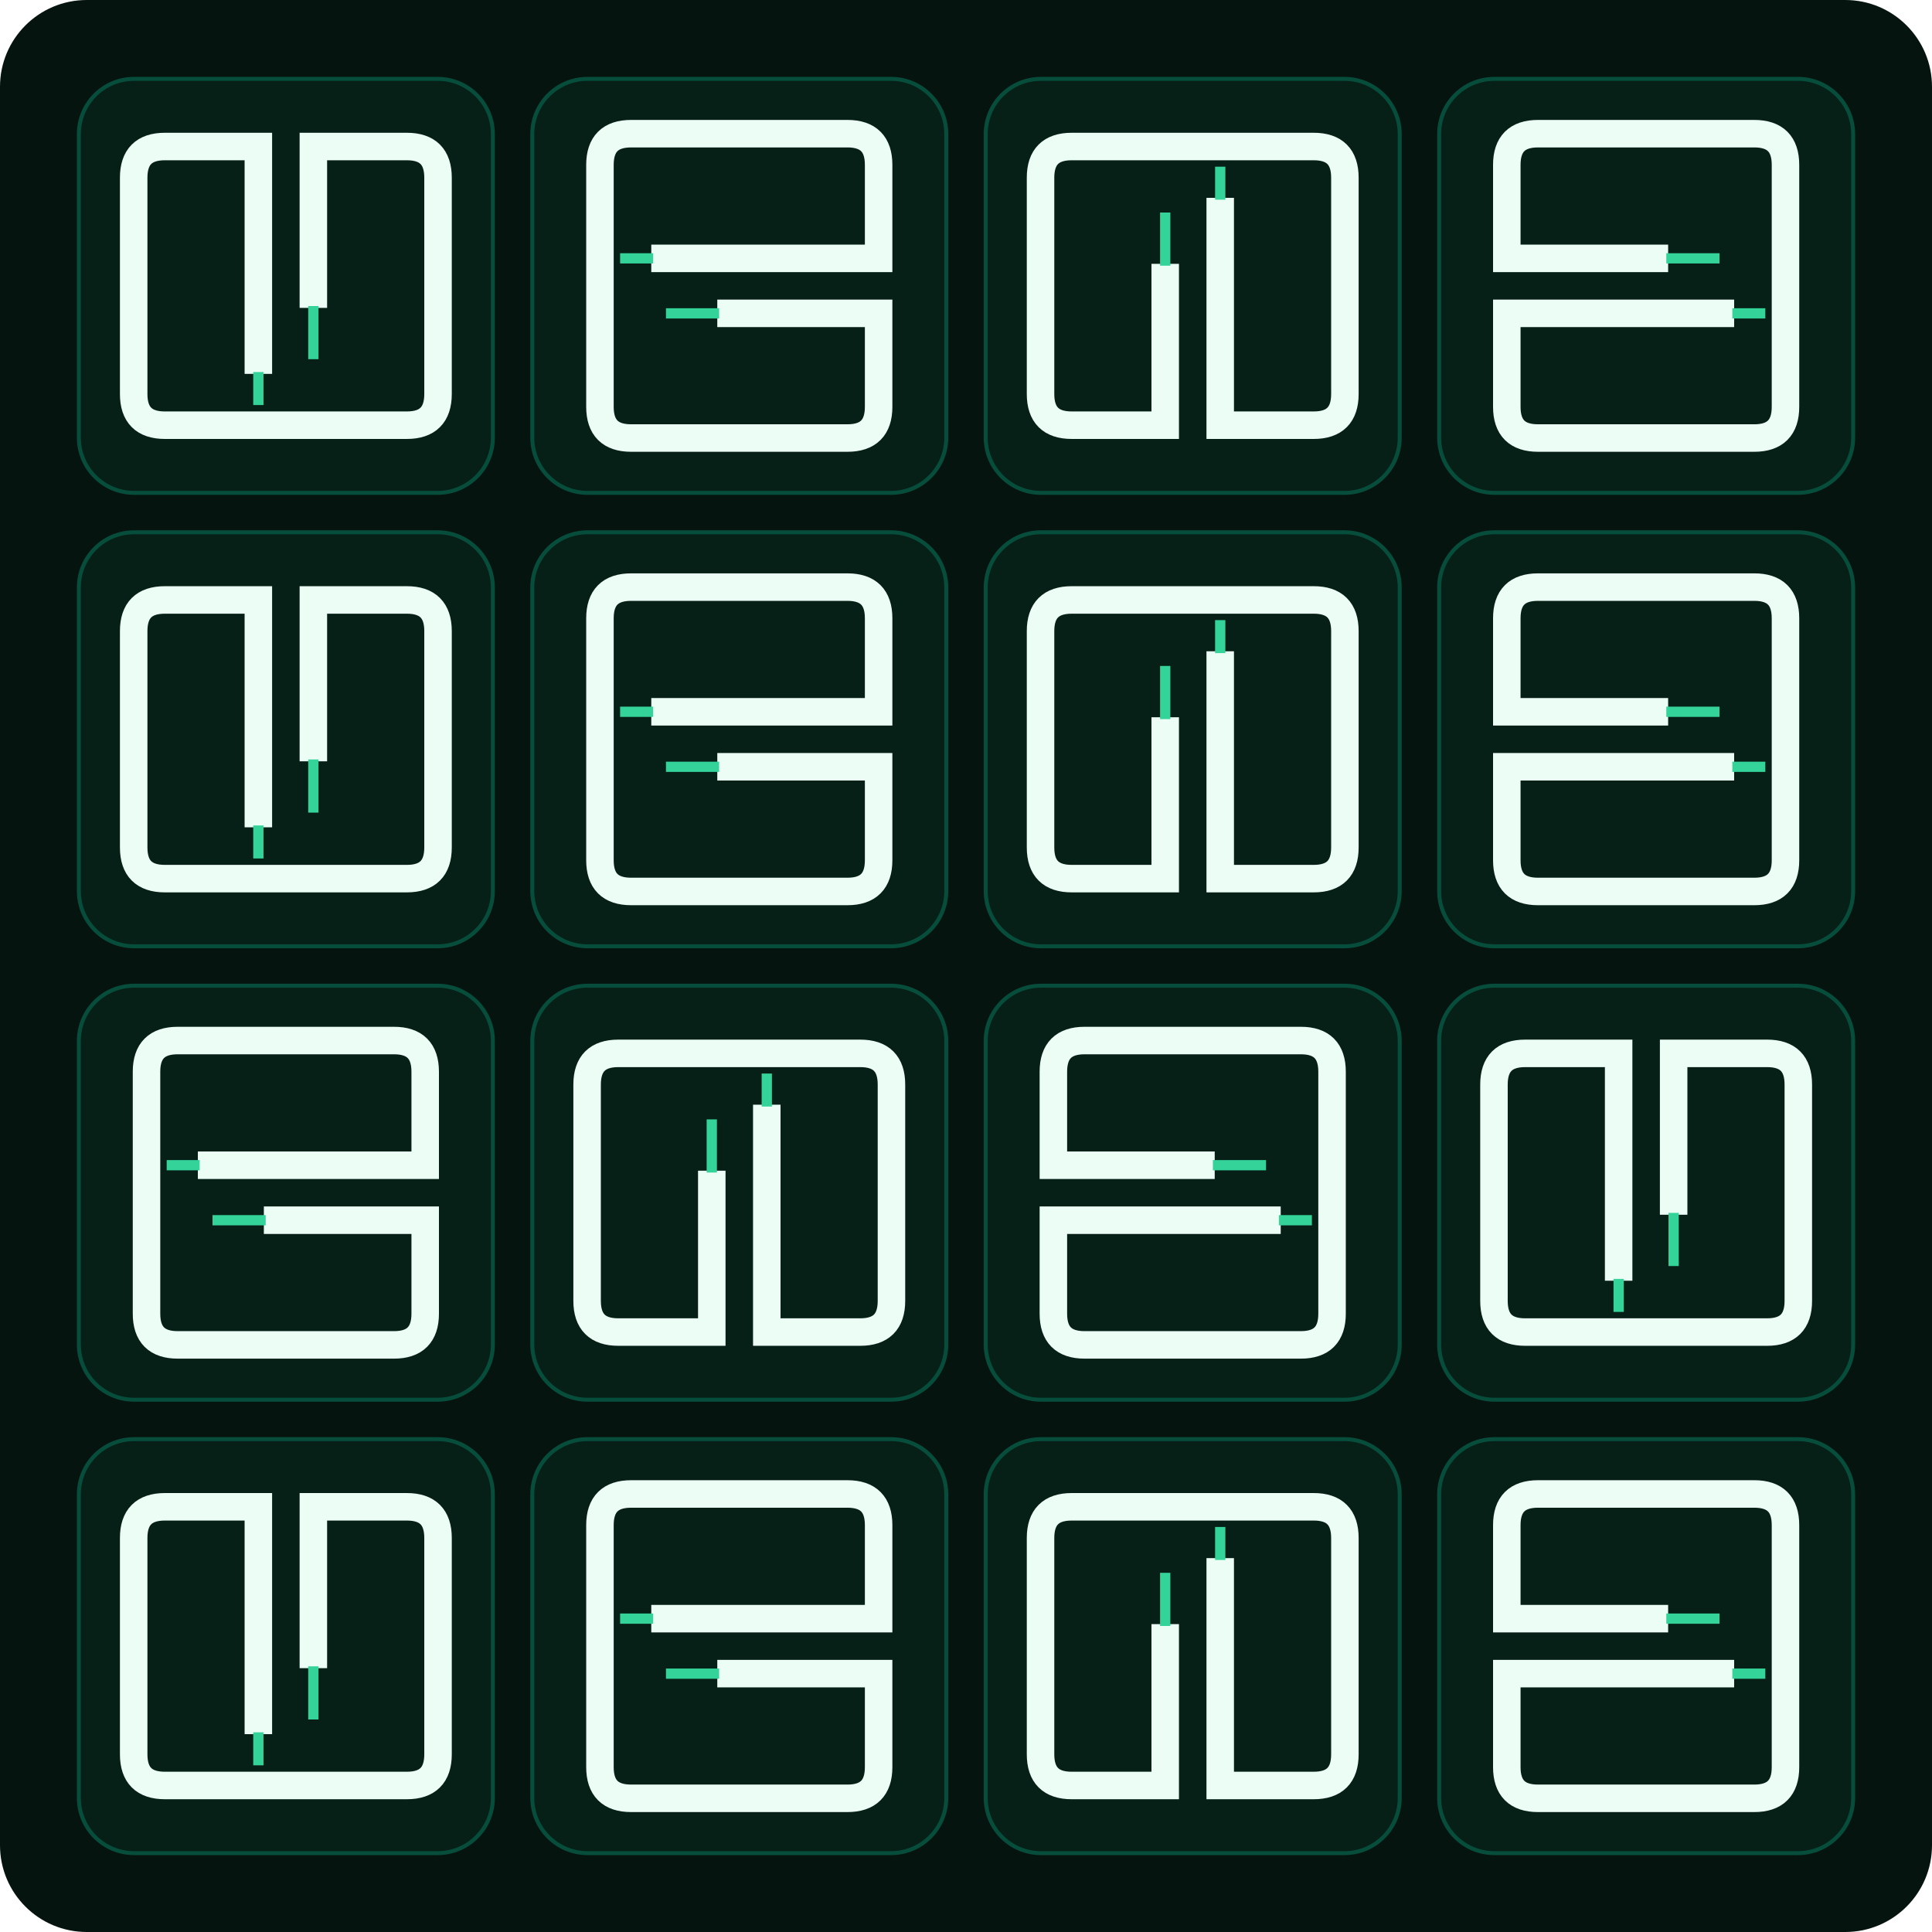
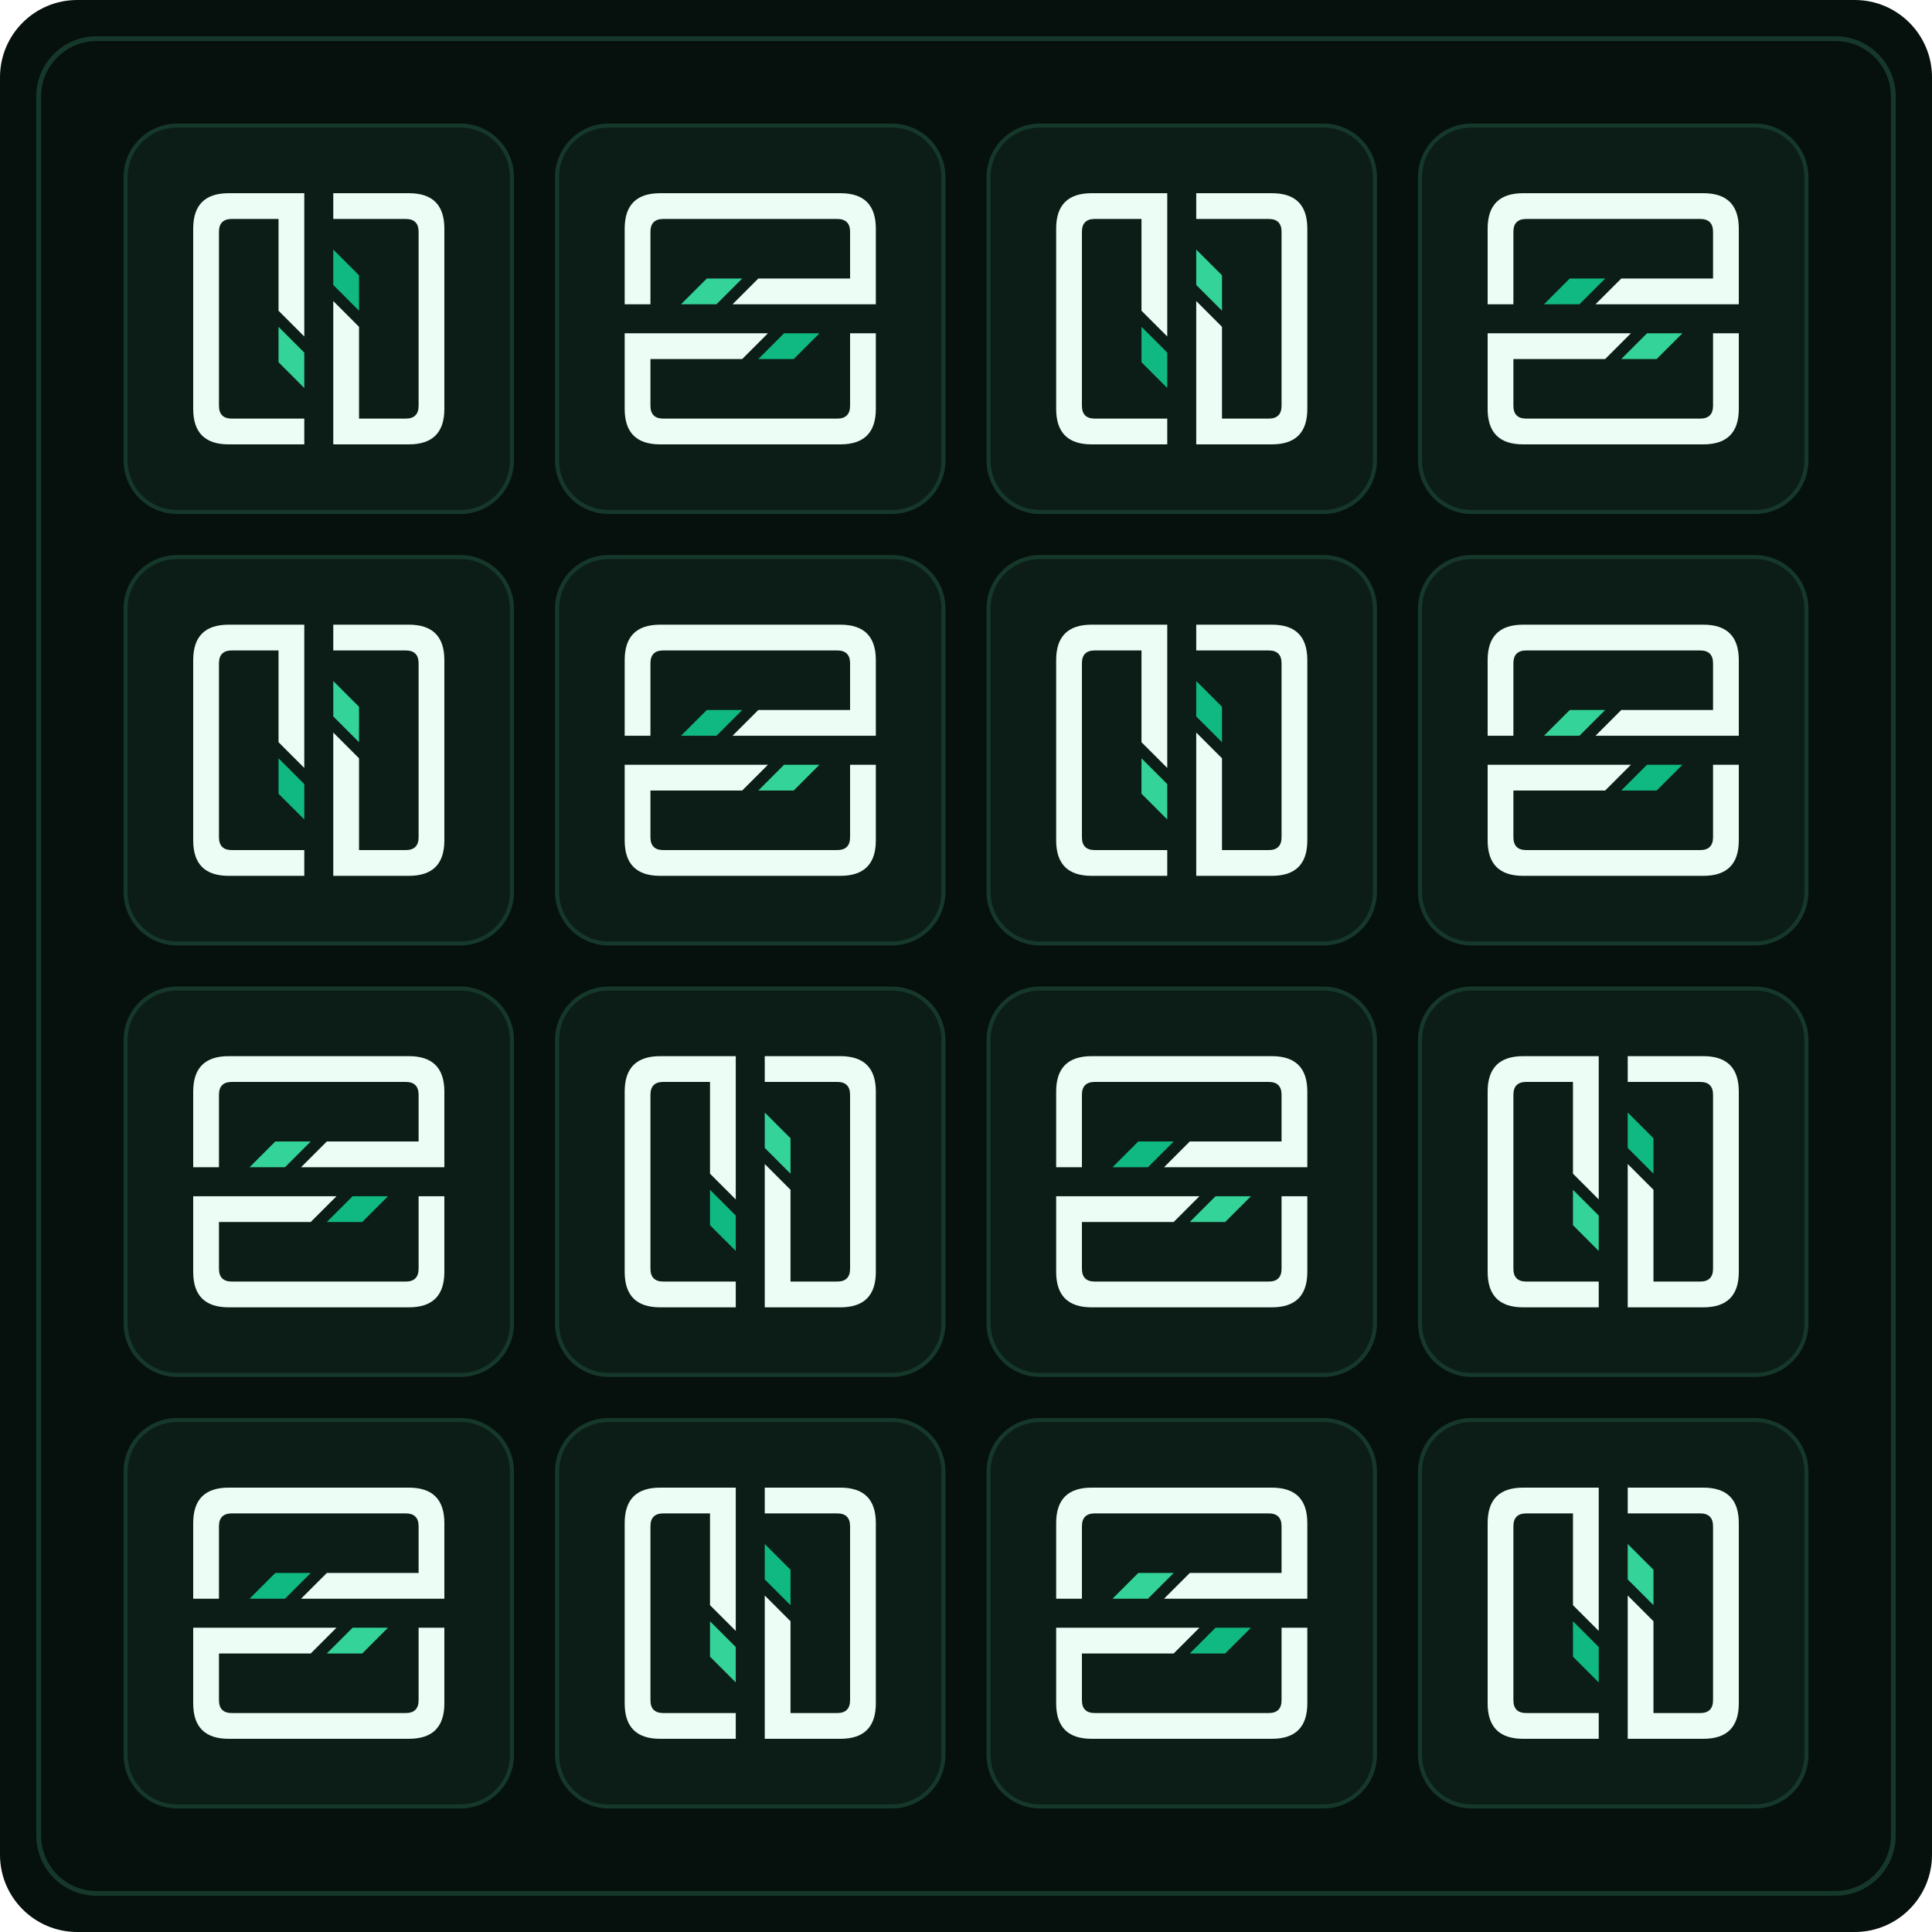
- <svg xmlns="http://www.w3.org/2000/svg" viewBox="0 0 980 980" width="1024" height="1024" fill="none">
-   <rect width="980" height="980" rx="44" fill="#06140F" />
-   <g transform="translate(40, 40)">
-     <rect x="0" y="0" width="210" height="210" rx="28" fill="#062017" stroke="#064E3B" stroke-width="2" />
-     <svg x="12" y="12" width="186" height="186" viewBox="0 0 100 100">
-       <g transform="rotate(180 50 50)">
-         <path d="M 42.5 44 V 88 H 17 Q 8.5 88 8.5 79.5 V 20.5 Q 8.5 12 17 12 H 83 Q 91.5 12 91.5 20.5 V 79.5 Q 91.5 88 83 88 H 57.5 V 26" stroke="#ECFDF5" stroke-width="7.5" stroke-linecap="butt" stroke-linejoin="miter" fill="none" />
-         <line x1="42.5" y1="30" x2="42.5" y2="44.5" stroke="#34D399" stroke-width="2.8" stroke-linecap="butt" />
-         <line x1="57.5" y1="17.5" x2="57.5" y2="26.5" stroke="#34D399" stroke-width="2.8" stroke-linecap="butt" />
+ <svg xmlns="http://www.w3.org/2000/svg" viewBox="0 0 1200 1200" width="1200" height="1200">
+   <rect width="1200" height="1200" rx="48" fill="#06100C" />
+   <rect x="24" y="24" width="1152" height="1152" rx="36" fill="none" stroke="#16382B" stroke-width="3" />
+   <g transform="translate(78,78)">
+     <rect width="240" height="240" rx="32" fill="#0B1D16" stroke="#16382B" stroke-width="2.5" />
+     <svg x="20" y="20" width="200" height="200" viewBox="0 0 100 100">
+       <g transform="rotate(0 50 50)">
+         <path d="M 45.5 89 H 22 Q 11 89 11 78 V 22 Q 11 11 22 11 H 45.5 V 55.5 L 37.5 47.5 V 19 H 23 Q 19 19 19 23 V 77 Q 19 81 23 81 H 45.5 Z" fill="#ECFDF5" />
+         <polygon points="37.5,52.5 45.5,60.5 45.5,71.5 37.5,63.5" fill="#34D399" />
+         <path d="M 54.5 11 H 78 Q 89 11 89 22 V 78 Q 89 89 78 89 H 54.5 V 44.5 L 62.5 52.5 V 81 H 77 Q 81 81 81 77 V 23 Q 81 19 77 19 H 54.5 Z" fill="#ECFDF5" />
+         <polygon points="54.5,28.5 62.5,36.5 62.5,47.5 54.5,39.5" fill="#10B981" />
      </g>
    </svg>
  </g>
-   <g transform="translate(270, 40)">
-     <rect x="0" y="0" width="210" height="210" rx="28" fill="#062017" stroke="#064E3B" stroke-width="2" />
-     <svg x="12" y="12" width="186" height="186" viewBox="0 0 100 100">
-       <g transform="rotate(270 50 50)">
-         <path d="M 42.5 44 V 88 H 17 Q 8.5 88 8.5 79.5 V 20.5 Q 8.5 12 17 12 H 83 Q 91.5 12 91.5 20.5 V 79.5 Q 91.5 88 83 88 H 57.5 V 26" stroke="#ECFDF5" stroke-width="7.5" stroke-linecap="butt" stroke-linejoin="miter" fill="none" />
-         <line x1="42.5" y1="30" x2="42.5" y2="44.5" stroke="#34D399" stroke-width="2.8" stroke-linecap="butt" />
-         <line x1="57.5" y1="17.5" x2="57.5" y2="26.5" stroke="#34D399" stroke-width="2.8" stroke-linecap="butt" />
+   <g transform="translate(346,78)">
+     <rect width="240" height="240" rx="32" fill="#0B1D16" stroke="#16382B" stroke-width="2.5" />
+     <svg x="20" y="20" width="200" height="200" viewBox="0 0 100 100">
+       <g transform="rotate(90 50 50)">
+         <path d="M 45.5 89 H 22 Q 11 89 11 78 V 22 Q 11 11 22 11 H 45.5 V 55.5 L 37.5 47.5 V 19 H 23 Q 19 19 19 23 V 77 Q 19 81 23 81 H 45.5 Z" fill="#ECFDF5" />
+         <polygon points="37.5,52.5 45.5,60.5 45.5,71.5 37.5,63.5" fill="#34D399" />
+         <path d="M 54.5 11 H 78 Q 89 11 89 22 V 78 Q 89 89 78 89 H 54.5 V 44.5 L 62.5 52.5 V 81 H 77 Q 81 81 81 77 V 23 Q 81 19 77 19 H 54.5 Z" fill="#ECFDF5" />
+         <polygon points="54.5,28.5 62.5,36.5 62.5,47.5 54.5,39.5" fill="#10B981" />
      </g>
    </svg>
  </g>
-   <g transform="translate(500, 40)">
-     <rect x="0" y="0" width="210" height="210" rx="28" fill="#062017" stroke="#064E3B" stroke-width="2" />
-     <svg x="12" y="12" width="186" height="186" viewBox="0 0 100 100">
-       <g transform="rotate(0 50 50)">
-         <path d="M 42.5 44 V 88 H 17 Q 8.5 88 8.5 79.5 V 20.5 Q 8.5 12 17 12 H 83 Q 91.5 12 91.5 20.5 V 79.5 Q 91.5 88 83 88 H 57.5 V 26" stroke="#ECFDF5" stroke-width="7.5" stroke-linecap="butt" stroke-linejoin="miter" fill="none" />
-         <line x1="42.5" y1="30" x2="42.5" y2="44.5" stroke="#34D399" stroke-width="2.8" stroke-linecap="butt" />
-         <line x1="57.5" y1="17.5" x2="57.5" y2="26.5" stroke="#34D399" stroke-width="2.8" stroke-linecap="butt" />
+   <g transform="translate(614,78)">
+     <rect width="240" height="240" rx="32" fill="#0B1D16" stroke="#16382B" stroke-width="2.5" />
+     <svg x="20" y="20" width="200" height="200" viewBox="0 0 100 100">
+       <g transform="rotate(180 50 50)">
+         <path d="M 45.5 89 H 22 Q 11 89 11 78 V 22 Q 11 11 22 11 H 45.5 V 55.5 L 37.5 47.5 V 19 H 23 Q 19 19 19 23 V 77 Q 19 81 23 81 H 45.5 Z" fill="#ECFDF5" />
+         <polygon points="37.5,52.5 45.5,60.5 45.5,71.5 37.5,63.5" fill="#34D399" />
+         <path d="M 54.5 11 H 78 Q 89 11 89 22 V 78 Q 89 89 78 89 H 54.5 V 44.5 L 62.5 52.5 V 81 H 77 Q 81 81 81 77 V 23 Q 81 19 77 19 H 54.5 Z" fill="#ECFDF5" />
+         <polygon points="54.5,28.5 62.5,36.5 62.5,47.5 54.5,39.5" fill="#10B981" />
      </g>
    </svg>
  </g>
-   <g transform="translate(730, 40)">
-     <rect x="0" y="0" width="210" height="210" rx="28" fill="#062017" stroke="#064E3B" stroke-width="2" />
-     <svg x="12" y="12" width="186" height="186" viewBox="0 0 100 100">
-       <g transform="rotate(90 50 50)">
-         <path d="M 42.5 44 V 88 H 17 Q 8.5 88 8.5 79.5 V 20.5 Q 8.5 12 17 12 H 83 Q 91.5 12 91.5 20.5 V 79.5 Q 91.5 88 83 88 H 57.5 V 26" stroke="#ECFDF5" stroke-width="7.5" stroke-linecap="butt" stroke-linejoin="miter" fill="none" />
-         <line x1="42.5" y1="30" x2="42.5" y2="44.5" stroke="#34D399" stroke-width="2.8" stroke-linecap="butt" />
-         <line x1="57.5" y1="17.5" x2="57.5" y2="26.5" stroke="#34D399" stroke-width="2.8" stroke-linecap="butt" />
+   <g transform="translate(882,78)">
+     <rect width="240" height="240" rx="32" fill="#0B1D16" stroke="#16382B" stroke-width="2.5" />
+     <svg x="20" y="20" width="200" height="200" viewBox="0 0 100 100">
+       <g transform="rotate(270 50 50)">
+         <path d="M 45.5 89 H 22 Q 11 89 11 78 V 22 Q 11 11 22 11 H 45.5 V 55.5 L 37.5 47.5 V 19 H 23 Q 19 19 19 23 V 77 Q 19 81 23 81 H 45.5 Z" fill="#ECFDF5" />
+         <polygon points="37.5,52.5 45.5,60.5 45.5,71.5 37.5,63.5" fill="#34D399" />
+         <path d="M 54.5 11 H 78 Q 89 11 89 22 V 78 Q 89 89 78 89 H 54.5 V 44.5 L 62.5 52.5 V 81 H 77 Q 81 81 81 77 V 23 Q 81 19 77 19 H 54.5 Z" fill="#ECFDF5" />
+         <polygon points="54.5,28.5 62.5,36.5 62.5,47.5 54.5,39.5" fill="#10B981" />
      </g>
    </svg>
  </g>
-   <g transform="translate(40, 270)">
-     <rect x="0" y="0" width="210" height="210" rx="28" fill="#062017" stroke="#064E3B" stroke-width="2" />
-     <svg x="12" y="12" width="186" height="186" viewBox="0 0 100 100">
+   <g transform="translate(78,346)">
+     <rect width="240" height="240" rx="32" fill="#0B1D16" stroke="#16382B" stroke-width="2.5" />
+     <svg x="20" y="20" width="200" height="200" viewBox="0 0 100 100">
      <g transform="rotate(180 50 50)">
-         <path d="M 42.5 44 V 88 H 17 Q 8.5 88 8.5 79.5 V 20.5 Q 8.5 12 17 12 H 83 Q 91.5 12 91.5 20.5 V 79.5 Q 91.5 88 83 88 H 57.5 V 26" stroke="#ECFDF5" stroke-width="7.5" stroke-linecap="butt" stroke-linejoin="miter" fill="none" />
-         <line x1="42.5" y1="30" x2="42.5" y2="44.5" stroke="#34D399" stroke-width="2.8" stroke-linecap="butt" />
-         <line x1="57.5" y1="17.5" x2="57.5" y2="26.5" stroke="#34D399" stroke-width="2.8" stroke-linecap="butt" />
+         <path d="M 45.5 89 H 22 Q 11 89 11 78 V 22 Q 11 11 22 11 H 45.5 V 55.5 L 37.5 47.5 V 19 H 23 Q 19 19 19 23 V 77 Q 19 81 23 81 H 45.5 Z" fill="#ECFDF5" />
+         <polygon points="37.5,52.5 45.5,60.5 45.5,71.5 37.5,63.5" fill="#34D399" />
+         <path d="M 54.5 11 H 78 Q 89 11 89 22 V 78 Q 89 89 78 89 H 54.5 V 44.5 L 62.5 52.5 V 81 H 77 Q 81 81 81 77 V 23 Q 81 19 77 19 H 54.5 Z" fill="#ECFDF5" />
+         <polygon points="54.5,28.5 62.5,36.5 62.5,47.5 54.5,39.5" fill="#10B981" />
      </g>
    </svg>
  </g>
-   <g transform="translate(270, 270)">
-     <rect x="0" y="0" width="210" height="210" rx="28" fill="#062017" stroke="#064E3B" stroke-width="2" />
-     <svg x="12" y="12" width="186" height="186" viewBox="0 0 100 100">
+   <g transform="translate(346,346)">
+     <rect width="240" height="240" rx="32" fill="#0B1D16" stroke="#16382B" stroke-width="2.5" />
+     <svg x="20" y="20" width="200" height="200" viewBox="0 0 100 100">
      <g transform="rotate(270 50 50)">
-         <path d="M 42.5 44 V 88 H 17 Q 8.5 88 8.5 79.5 V 20.5 Q 8.5 12 17 12 H 83 Q 91.5 12 91.5 20.5 V 79.5 Q 91.5 88 83 88 H 57.5 V 26" stroke="#ECFDF5" stroke-width="7.5" stroke-linecap="butt" stroke-linejoin="miter" fill="none" />
-         <line x1="42.5" y1="30" x2="42.5" y2="44.5" stroke="#34D399" stroke-width="2.8" stroke-linecap="butt" />
-         <line x1="57.5" y1="17.5" x2="57.5" y2="26.5" stroke="#34D399" stroke-width="2.8" stroke-linecap="butt" />
+         <path d="M 45.5 89 H 22 Q 11 89 11 78 V 22 Q 11 11 22 11 H 45.5 V 55.5 L 37.5 47.5 V 19 H 23 Q 19 19 19 23 V 77 Q 19 81 23 81 H 45.5 Z" fill="#ECFDF5" />
+         <polygon points="37.5,52.5 45.5,60.5 45.5,71.5 37.5,63.5" fill="#34D399" />
+         <path d="M 54.5 11 H 78 Q 89 11 89 22 V 78 Q 89 89 78 89 H 54.5 V 44.5 L 62.5 52.5 V 81 H 77 Q 81 81 81 77 V 23 Q 81 19 77 19 H 54.5 Z" fill="#ECFDF5" />
+         <polygon points="54.5,28.5 62.5,36.5 62.5,47.5 54.5,39.5" fill="#10B981" />
      </g>
    </svg>
  </g>
-   <g transform="translate(500, 270)">
-     <rect x="0" y="0" width="210" height="210" rx="28" fill="#062017" stroke="#064E3B" stroke-width="2" />
-     <svg x="12" y="12" width="186" height="186" viewBox="0 0 100 100">
+   <g transform="translate(614,346)">
+     <rect width="240" height="240" rx="32" fill="#0B1D16" stroke="#16382B" stroke-width="2.5" />
+     <svg x="20" y="20" width="200" height="200" viewBox="0 0 100 100">
      <g transform="rotate(0 50 50)">
-         <path d="M 42.5 44 V 88 H 17 Q 8.5 88 8.5 79.5 V 20.5 Q 8.5 12 17 12 H 83 Q 91.5 12 91.5 20.5 V 79.5 Q 91.5 88 83 88 H 57.5 V 26" stroke="#ECFDF5" stroke-width="7.5" stroke-linecap="butt" stroke-linejoin="miter" fill="none" />
-         <line x1="42.5" y1="30" x2="42.5" y2="44.5" stroke="#34D399" stroke-width="2.8" stroke-linecap="butt" />
-         <line x1="57.5" y1="17.5" x2="57.5" y2="26.5" stroke="#34D399" stroke-width="2.8" stroke-linecap="butt" />
+         <path d="M 45.5 89 H 22 Q 11 89 11 78 V 22 Q 11 11 22 11 H 45.5 V 55.5 L 37.5 47.5 V 19 H 23 Q 19 19 19 23 V 77 Q 19 81 23 81 H 45.5 Z" fill="#ECFDF5" />
+         <polygon points="37.5,52.5 45.5,60.5 45.5,71.5 37.5,63.5" fill="#34D399" />
+         <path d="M 54.5 11 H 78 Q 89 11 89 22 V 78 Q 89 89 78 89 H 54.5 V 44.5 L 62.5 52.5 V 81 H 77 Q 81 81 81 77 V 23 Q 81 19 77 19 H 54.5 Z" fill="#ECFDF5" />
+         <polygon points="54.5,28.5 62.5,36.5 62.5,47.5 54.5,39.5" fill="#10B981" />
      </g>
    </svg>
  </g>
-   <g transform="translate(730, 270)">
-     <rect x="0" y="0" width="210" height="210" rx="28" fill="#062017" stroke="#064E3B" stroke-width="2" />
-     <svg x="12" y="12" width="186" height="186" viewBox="0 0 100 100">
+   <g transform="translate(882,346)">
+     <rect width="240" height="240" rx="32" fill="#0B1D16" stroke="#16382B" stroke-width="2.5" />
+     <svg x="20" y="20" width="200" height="200" viewBox="0 0 100 100">
      <g transform="rotate(90 50 50)">
-         <path d="M 42.5 44 V 88 H 17 Q 8.5 88 8.5 79.5 V 20.5 Q 8.5 12 17 12 H 83 Q 91.5 12 91.5 20.5 V 79.5 Q 91.5 88 83 88 H 57.5 V 26" stroke="#ECFDF5" stroke-width="7.5" stroke-linecap="butt" stroke-linejoin="miter" fill="none" />
-         <line x1="42.5" y1="30" x2="42.5" y2="44.5" stroke="#34D399" stroke-width="2.8" stroke-linecap="butt" />
-         <line x1="57.5" y1="17.5" x2="57.5" y2="26.5" stroke="#34D399" stroke-width="2.8" stroke-linecap="butt" />
+         <path d="M 45.5 89 H 22 Q 11 89 11 78 V 22 Q 11 11 22 11 H 45.5 V 55.5 L 37.5 47.5 V 19 H 23 Q 19 19 19 23 V 77 Q 19 81 23 81 H 45.5 Z" fill="#ECFDF5" />
+         <polygon points="37.5,52.5 45.5,60.5 45.5,71.5 37.5,63.5" fill="#34D399" />
+         <path d="M 54.5 11 H 78 Q 89 11 89 22 V 78 Q 89 89 78 89 H 54.5 V 44.5 L 62.5 52.5 V 81 H 77 Q 81 81 81 77 V 23 Q 81 19 77 19 H 54.5 Z" fill="#ECFDF5" />
+         <polygon points="54.5,28.5 62.5,36.5 62.5,47.5 54.5,39.5" fill="#10B981" />
      </g>
    </svg>
  </g>
-   <g transform="translate(40, 500)">
-     <rect x="0" y="0" width="210" height="210" rx="28" fill="#062017" stroke="#064E3B" stroke-width="2" />
-     <svg x="12" y="12" width="186" height="186" viewBox="0 0 100 100">
-       <g transform="rotate(270 50 50)">
-         <path d="M 42.5 44 V 88 H 17 Q 8.5 88 8.5 79.5 V 20.5 Q 8.5 12 17 12 H 83 Q 91.5 12 91.5 20.5 V 79.5 Q 91.5 88 83 88 H 57.5 V 26" stroke="#ECFDF5" stroke-width="7.5" stroke-linecap="butt" stroke-linejoin="miter" fill="none" />
-         <line x1="42.5" y1="30" x2="42.5" y2="44.5" stroke="#34D399" stroke-width="2.8" stroke-linecap="butt" />
-         <line x1="57.5" y1="17.5" x2="57.5" y2="26.5" stroke="#34D399" stroke-width="2.8" stroke-linecap="butt" />
+   <g transform="translate(78,614)">
+     <rect width="240" height="240" rx="32" fill="#0B1D16" stroke="#16382B" stroke-width="2.5" />
+     <svg x="20" y="20" width="200" height="200" viewBox="0 0 100 100">
+       <g transform="rotate(90 50 50)">
+         <path d="M 45.5 89 H 22 Q 11 89 11 78 V 22 Q 11 11 22 11 H 45.5 V 55.5 L 37.5 47.5 V 19 H 23 Q 19 19 19 23 V 77 Q 19 81 23 81 H 45.5 Z" fill="#ECFDF5" />
+         <polygon points="37.5,52.5 45.5,60.5 45.5,71.5 37.5,63.5" fill="#34D399" />
+         <path d="M 54.5 11 H 78 Q 89 11 89 22 V 78 Q 89 89 78 89 H 54.5 V 44.5 L 62.5 52.5 V 81 H 77 Q 81 81 81 77 V 23 Q 81 19 77 19 H 54.5 Z" fill="#ECFDF5" />
+         <polygon points="54.5,28.5 62.5,36.5 62.5,47.5 54.5,39.5" fill="#10B981" />
      </g>
    </svg>
  </g>
-   <g transform="translate(270, 500)">
-     <rect x="0" y="0" width="210" height="210" rx="28" fill="#062017" stroke="#064E3B" stroke-width="2" />
-     <svg x="12" y="12" width="186" height="186" viewBox="0 0 100 100">
-       <g transform="rotate(0 50 50)">
-         <path d="M 42.5 44 V 88 H 17 Q 8.5 88 8.5 79.5 V 20.5 Q 8.5 12 17 12 H 83 Q 91.5 12 91.5 20.5 V 79.5 Q 91.5 88 83 88 H 57.5 V 26" stroke="#ECFDF5" stroke-width="7.5" stroke-linecap="butt" stroke-linejoin="miter" fill="none" />
-         <line x1="42.5" y1="30" x2="42.5" y2="44.5" stroke="#34D399" stroke-width="2.8" stroke-linecap="butt" />
-         <line x1="57.5" y1="17.5" x2="57.5" y2="26.5" stroke="#34D399" stroke-width="2.8" stroke-linecap="butt" />
+   <g transform="translate(346,614)">
+     <rect width="240" height="240" rx="32" fill="#0B1D16" stroke="#16382B" stroke-width="2.5" />
+     <svg x="20" y="20" width="200" height="200" viewBox="0 0 100 100">
+       <g transform="rotate(180 50 50)">
+         <path d="M 45.5 89 H 22 Q 11 89 11 78 V 22 Q 11 11 22 11 H 45.5 V 55.5 L 37.5 47.5 V 19 H 23 Q 19 19 19 23 V 77 Q 19 81 23 81 H 45.5 Z" fill="#ECFDF5" />
+         <polygon points="37.5,52.5 45.5,60.5 45.5,71.5 37.5,63.5" fill="#34D399" />
+         <path d="M 54.5 11 H 78 Q 89 11 89 22 V 78 Q 89 89 78 89 H 54.5 V 44.5 L 62.5 52.5 V 81 H 77 Q 81 81 81 77 V 23 Q 81 19 77 19 H 54.5 Z" fill="#ECFDF5" />
+         <polygon points="54.5,28.5 62.5,36.5 62.5,47.5 54.5,39.5" fill="#10B981" />
      </g>
    </svg>
  </g>
-   <g transform="translate(500, 500)">
-     <rect x="0" y="0" width="210" height="210" rx="28" fill="#062017" stroke="#064E3B" stroke-width="2" />
-     <svg x="12" y="12" width="186" height="186" viewBox="0 0 100 100">
-       <g transform="rotate(90 50 50)">
-         <path d="M 42.5 44 V 88 H 17 Q 8.5 88 8.5 79.5 V 20.5 Q 8.5 12 17 12 H 83 Q 91.5 12 91.5 20.5 V 79.5 Q 91.5 88 83 88 H 57.5 V 26" stroke="#ECFDF5" stroke-width="7.5" stroke-linecap="butt" stroke-linejoin="miter" fill="none" />
-         <line x1="42.5" y1="30" x2="42.5" y2="44.5" stroke="#34D399" stroke-width="2.8" stroke-linecap="butt" />
-         <line x1="57.5" y1="17.5" x2="57.5" y2="26.5" stroke="#34D399" stroke-width="2.8" stroke-linecap="butt" />
+   <g transform="translate(614,614)">
+     <rect width="240" height="240" rx="32" fill="#0B1D16" stroke="#16382B" stroke-width="2.5" />
+     <svg x="20" y="20" width="200" height="200" viewBox="0 0 100 100">
+       <g transform="rotate(270 50 50)">
+         <path d="M 45.5 89 H 22 Q 11 89 11 78 V 22 Q 11 11 22 11 H 45.5 V 55.5 L 37.5 47.5 V 19 H 23 Q 19 19 19 23 V 77 Q 19 81 23 81 H 45.5 Z" fill="#ECFDF5" />
+         <polygon points="37.5,52.5 45.5,60.5 45.5,71.5 37.5,63.5" fill="#34D399" />
+         <path d="M 54.5 11 H 78 Q 89 11 89 22 V 78 Q 89 89 78 89 H 54.5 V 44.5 L 62.5 52.5 V 81 H 77 Q 81 81 81 77 V 23 Q 81 19 77 19 H 54.5 Z" fill="#ECFDF5" />
+         <polygon points="54.5,28.5 62.5,36.5 62.5,47.5 54.5,39.5" fill="#10B981" />
      </g>
    </svg>
  </g>
-   <g transform="translate(730, 500)">
-     <rect x="0" y="0" width="210" height="210" rx="28" fill="#062017" stroke="#064E3B" stroke-width="2" />
-     <svg x="12" y="12" width="186" height="186" viewBox="0 0 100 100">
-       <g transform="rotate(180 50 50)">
-         <path d="M 42.5 44 V 88 H 17 Q 8.5 88 8.5 79.5 V 20.5 Q 8.5 12 17 12 H 83 Q 91.5 12 91.5 20.5 V 79.5 Q 91.5 88 83 88 H 57.5 V 26" stroke="#ECFDF5" stroke-width="7.5" stroke-linecap="butt" stroke-linejoin="miter" fill="none" />
-         <line x1="42.5" y1="30" x2="42.5" y2="44.5" stroke="#34D399" stroke-width="2.8" stroke-linecap="butt" />
-         <line x1="57.5" y1="17.5" x2="57.5" y2="26.5" stroke="#34D399" stroke-width="2.8" stroke-linecap="butt" />
+   <g transform="translate(882,614)">
+     <rect width="240" height="240" rx="32" fill="#0B1D16" stroke="#16382B" stroke-width="2.5" />
+     <svg x="20" y="20" width="200" height="200" viewBox="0 0 100 100">
+       <g transform="rotate(0 50 50)">
+         <path d="M 45.5 89 H 22 Q 11 89 11 78 V 22 Q 11 11 22 11 H 45.5 V 55.5 L 37.5 47.5 V 19 H 23 Q 19 19 19 23 V 77 Q 19 81 23 81 H 45.5 Z" fill="#ECFDF5" />
+         <polygon points="37.5,52.5 45.5,60.5 45.5,71.5 37.5,63.5" fill="#34D399" />
+         <path d="M 54.5 11 H 78 Q 89 11 89 22 V 78 Q 89 89 78 89 H 54.5 V 44.5 L 62.5 52.5 V 81 H 77 Q 81 81 81 77 V 23 Q 81 19 77 19 H 54.5 Z" fill="#ECFDF5" />
+         <polygon points="54.5,28.5 62.5,36.5 62.5,47.5 54.5,39.5" fill="#10B981" />
      </g>
    </svg>
  </g>
-   <g transform="translate(40, 730)">
-     <rect x="0" y="0" width="210" height="210" rx="28" fill="#062017" stroke="#064E3B" stroke-width="2" />
-     <svg x="12" y="12" width="186" height="186" viewBox="0 0 100 100">
-       <g transform="rotate(180 50 50)">
-         <path d="M 42.5 44 V 88 H 17 Q 8.5 88 8.5 79.5 V 20.5 Q 8.5 12 17 12 H 83 Q 91.5 12 91.5 20.5 V 79.5 Q 91.5 88 83 88 H 57.5 V 26" stroke="#ECFDF5" stroke-width="7.5" stroke-linecap="butt" stroke-linejoin="miter" fill="none" />
-         <line x1="42.5" y1="30" x2="42.5" y2="44.5" stroke="#34D399" stroke-width="2.8" stroke-linecap="butt" />
-         <line x1="57.5" y1="17.5" x2="57.5" y2="26.5" stroke="#34D399" stroke-width="2.8" stroke-linecap="butt" />
+   <g transform="translate(78,882)">
+     <rect width="240" height="240" rx="32" fill="#0B1D16" stroke="#16382B" stroke-width="2.5" />
+     <svg x="20" y="20" width="200" height="200" viewBox="0 0 100 100">
+       <g transform="rotate(270 50 50)">
+         <path d="M 45.5 89 H 22 Q 11 89 11 78 V 22 Q 11 11 22 11 H 45.5 V 55.5 L 37.5 47.5 V 19 H 23 Q 19 19 19 23 V 77 Q 19 81 23 81 H 45.5 Z" fill="#ECFDF5" />
+         <polygon points="37.5,52.5 45.5,60.5 45.5,71.5 37.5,63.5" fill="#34D399" />
+         <path d="M 54.5 11 H 78 Q 89 11 89 22 V 78 Q 89 89 78 89 H 54.5 V 44.5 L 62.5 52.5 V 81 H 77 Q 81 81 81 77 V 23 Q 81 19 77 19 H 54.5 Z" fill="#ECFDF5" />
+         <polygon points="54.5,28.5 62.5,36.5 62.5,47.5 54.5,39.5" fill="#10B981" />
      </g>
    </svg>
  </g>
-   <g transform="translate(270, 730)">
-     <rect x="0" y="0" width="210" height="210" rx="28" fill="#062017" stroke="#064E3B" stroke-width="2" />
-     <svg x="12" y="12" width="186" height="186" viewBox="0 0 100 100">
-       <g transform="rotate(270 50 50)">
-         <path d="M 42.5 44 V 88 H 17 Q 8.5 88 8.5 79.5 V 20.5 Q 8.5 12 17 12 H 83 Q 91.5 12 91.5 20.5 V 79.5 Q 91.5 88 83 88 H 57.5 V 26" stroke="#ECFDF5" stroke-width="7.5" stroke-linecap="butt" stroke-linejoin="miter" fill="none" />
-         <line x1="42.5" y1="30" x2="42.5" y2="44.5" stroke="#34D399" stroke-width="2.8" stroke-linecap="butt" />
-         <line x1="57.5" y1="17.5" x2="57.5" y2="26.5" stroke="#34D399" stroke-width="2.8" stroke-linecap="butt" />
+   <g transform="translate(346,882)">
+     <rect width="240" height="240" rx="32" fill="#0B1D16" stroke="#16382B" stroke-width="2.5" />
+     <svg x="20" y="20" width="200" height="200" viewBox="0 0 100 100">
+       <g transform="rotate(0 50 50)">
+         <path d="M 45.5 89 H 22 Q 11 89 11 78 V 22 Q 11 11 22 11 H 45.5 V 55.5 L 37.5 47.5 V 19 H 23 Q 19 19 19 23 V 77 Q 19 81 23 81 H 45.5 Z" fill="#ECFDF5" />
+         <polygon points="37.5,52.5 45.5,60.5 45.5,71.5 37.5,63.5" fill="#34D399" />
+         <path d="M 54.5 11 H 78 Q 89 11 89 22 V 78 Q 89 89 78 89 H 54.5 V 44.5 L 62.5 52.5 V 81 H 77 Q 81 81 81 77 V 23 Q 81 19 77 19 H 54.5 Z" fill="#ECFDF5" />
+         <polygon points="54.5,28.5 62.5,36.5 62.5,47.5 54.5,39.5" fill="#10B981" />
      </g>
    </svg>
  </g>
-   <g transform="translate(500, 730)">
-     <rect x="0" y="0" width="210" height="210" rx="28" fill="#062017" stroke="#064E3B" stroke-width="2" />
-     <svg x="12" y="12" width="186" height="186" viewBox="0 0 100 100">
-       <g transform="rotate(0 50 50)">
-         <path d="M 42.5 44 V 88 H 17 Q 8.5 88 8.5 79.5 V 20.5 Q 8.5 12 17 12 H 83 Q 91.5 12 91.5 20.5 V 79.5 Q 91.5 88 83 88 H 57.5 V 26" stroke="#ECFDF5" stroke-width="7.5" stroke-linecap="butt" stroke-linejoin="miter" fill="none" />
-         <line x1="42.5" y1="30" x2="42.5" y2="44.5" stroke="#34D399" stroke-width="2.8" stroke-linecap="butt" />
-         <line x1="57.5" y1="17.5" x2="57.5" y2="26.5" stroke="#34D399" stroke-width="2.8" stroke-linecap="butt" />
+   <g transform="translate(614,882)">
+     <rect width="240" height="240" rx="32" fill="#0B1D16" stroke="#16382B" stroke-width="2.5" />
+     <svg x="20" y="20" width="200" height="200" viewBox="0 0 100 100">
+       <g transform="rotate(90 50 50)">
+         <path d="M 45.5 89 H 22 Q 11 89 11 78 V 22 Q 11 11 22 11 H 45.5 V 55.5 L 37.5 47.5 V 19 H 23 Q 19 19 19 23 V 77 Q 19 81 23 81 H 45.5 Z" fill="#ECFDF5" />
+         <polygon points="37.5,52.5 45.5,60.5 45.5,71.5 37.5,63.5" fill="#34D399" />
+         <path d="M 54.5 11 H 78 Q 89 11 89 22 V 78 Q 89 89 78 89 H 54.5 V 44.5 L 62.5 52.5 V 81 H 77 Q 81 81 81 77 V 23 Q 81 19 77 19 H 54.5 Z" fill="#ECFDF5" />
+         <polygon points="54.5,28.5 62.5,36.5 62.5,47.5 54.5,39.5" fill="#10B981" />
      </g>
    </svg>
  </g>
-   <g transform="translate(730, 730)">
-     <rect x="0" y="0" width="210" height="210" rx="28" fill="#062017" stroke="#064E3B" stroke-width="2" />
-     <svg x="12" y="12" width="186" height="186" viewBox="0 0 100 100">
-       <g transform="rotate(90 50 50)">
-         <path d="M 42.5 44 V 88 H 17 Q 8.5 88 8.5 79.5 V 20.5 Q 8.5 12 17 12 H 83 Q 91.5 12 91.5 20.5 V 79.5 Q 91.5 88 83 88 H 57.5 V 26" stroke="#ECFDF5" stroke-width="7.5" stroke-linecap="butt" stroke-linejoin="miter" fill="none" />
-         <line x1="42.5" y1="30" x2="42.5" y2="44.5" stroke="#34D399" stroke-width="2.8" stroke-linecap="butt" />
-         <line x1="57.5" y1="17.5" x2="57.5" y2="26.5" stroke="#34D399" stroke-width="2.8" stroke-linecap="butt" />
+   <g transform="translate(882,882)">
+     <rect width="240" height="240" rx="32" fill="#0B1D16" stroke="#16382B" stroke-width="2.5" />
+     <svg x="20" y="20" width="200" height="200" viewBox="0 0 100 100">
+       <g transform="rotate(180 50 50)">
+         <path d="M 45.5 89 H 22 Q 11 89 11 78 V 22 Q 11 11 22 11 H 45.5 V 55.5 L 37.5 47.5 V 19 H 23 Q 19 19 19 23 V 77 Q 19 81 23 81 H 45.5 Z" fill="#ECFDF5" />
+         <polygon points="37.5,52.5 45.5,60.5 45.5,71.5 37.5,63.5" fill="#34D399" />
+         <path d="M 54.5 11 H 78 Q 89 11 89 22 V 78 Q 89 89 78 89 H 54.5 V 44.5 L 62.5 52.5 V 81 H 77 Q 81 81 81 77 V 23 Q 81 19 77 19 H 54.5 Z" fill="#ECFDF5" />
+         <polygon points="54.5,28.5 62.5,36.5 62.5,47.5 54.5,39.5" fill="#10B981" />
      </g>
    </svg>
  </g>
</svg>
